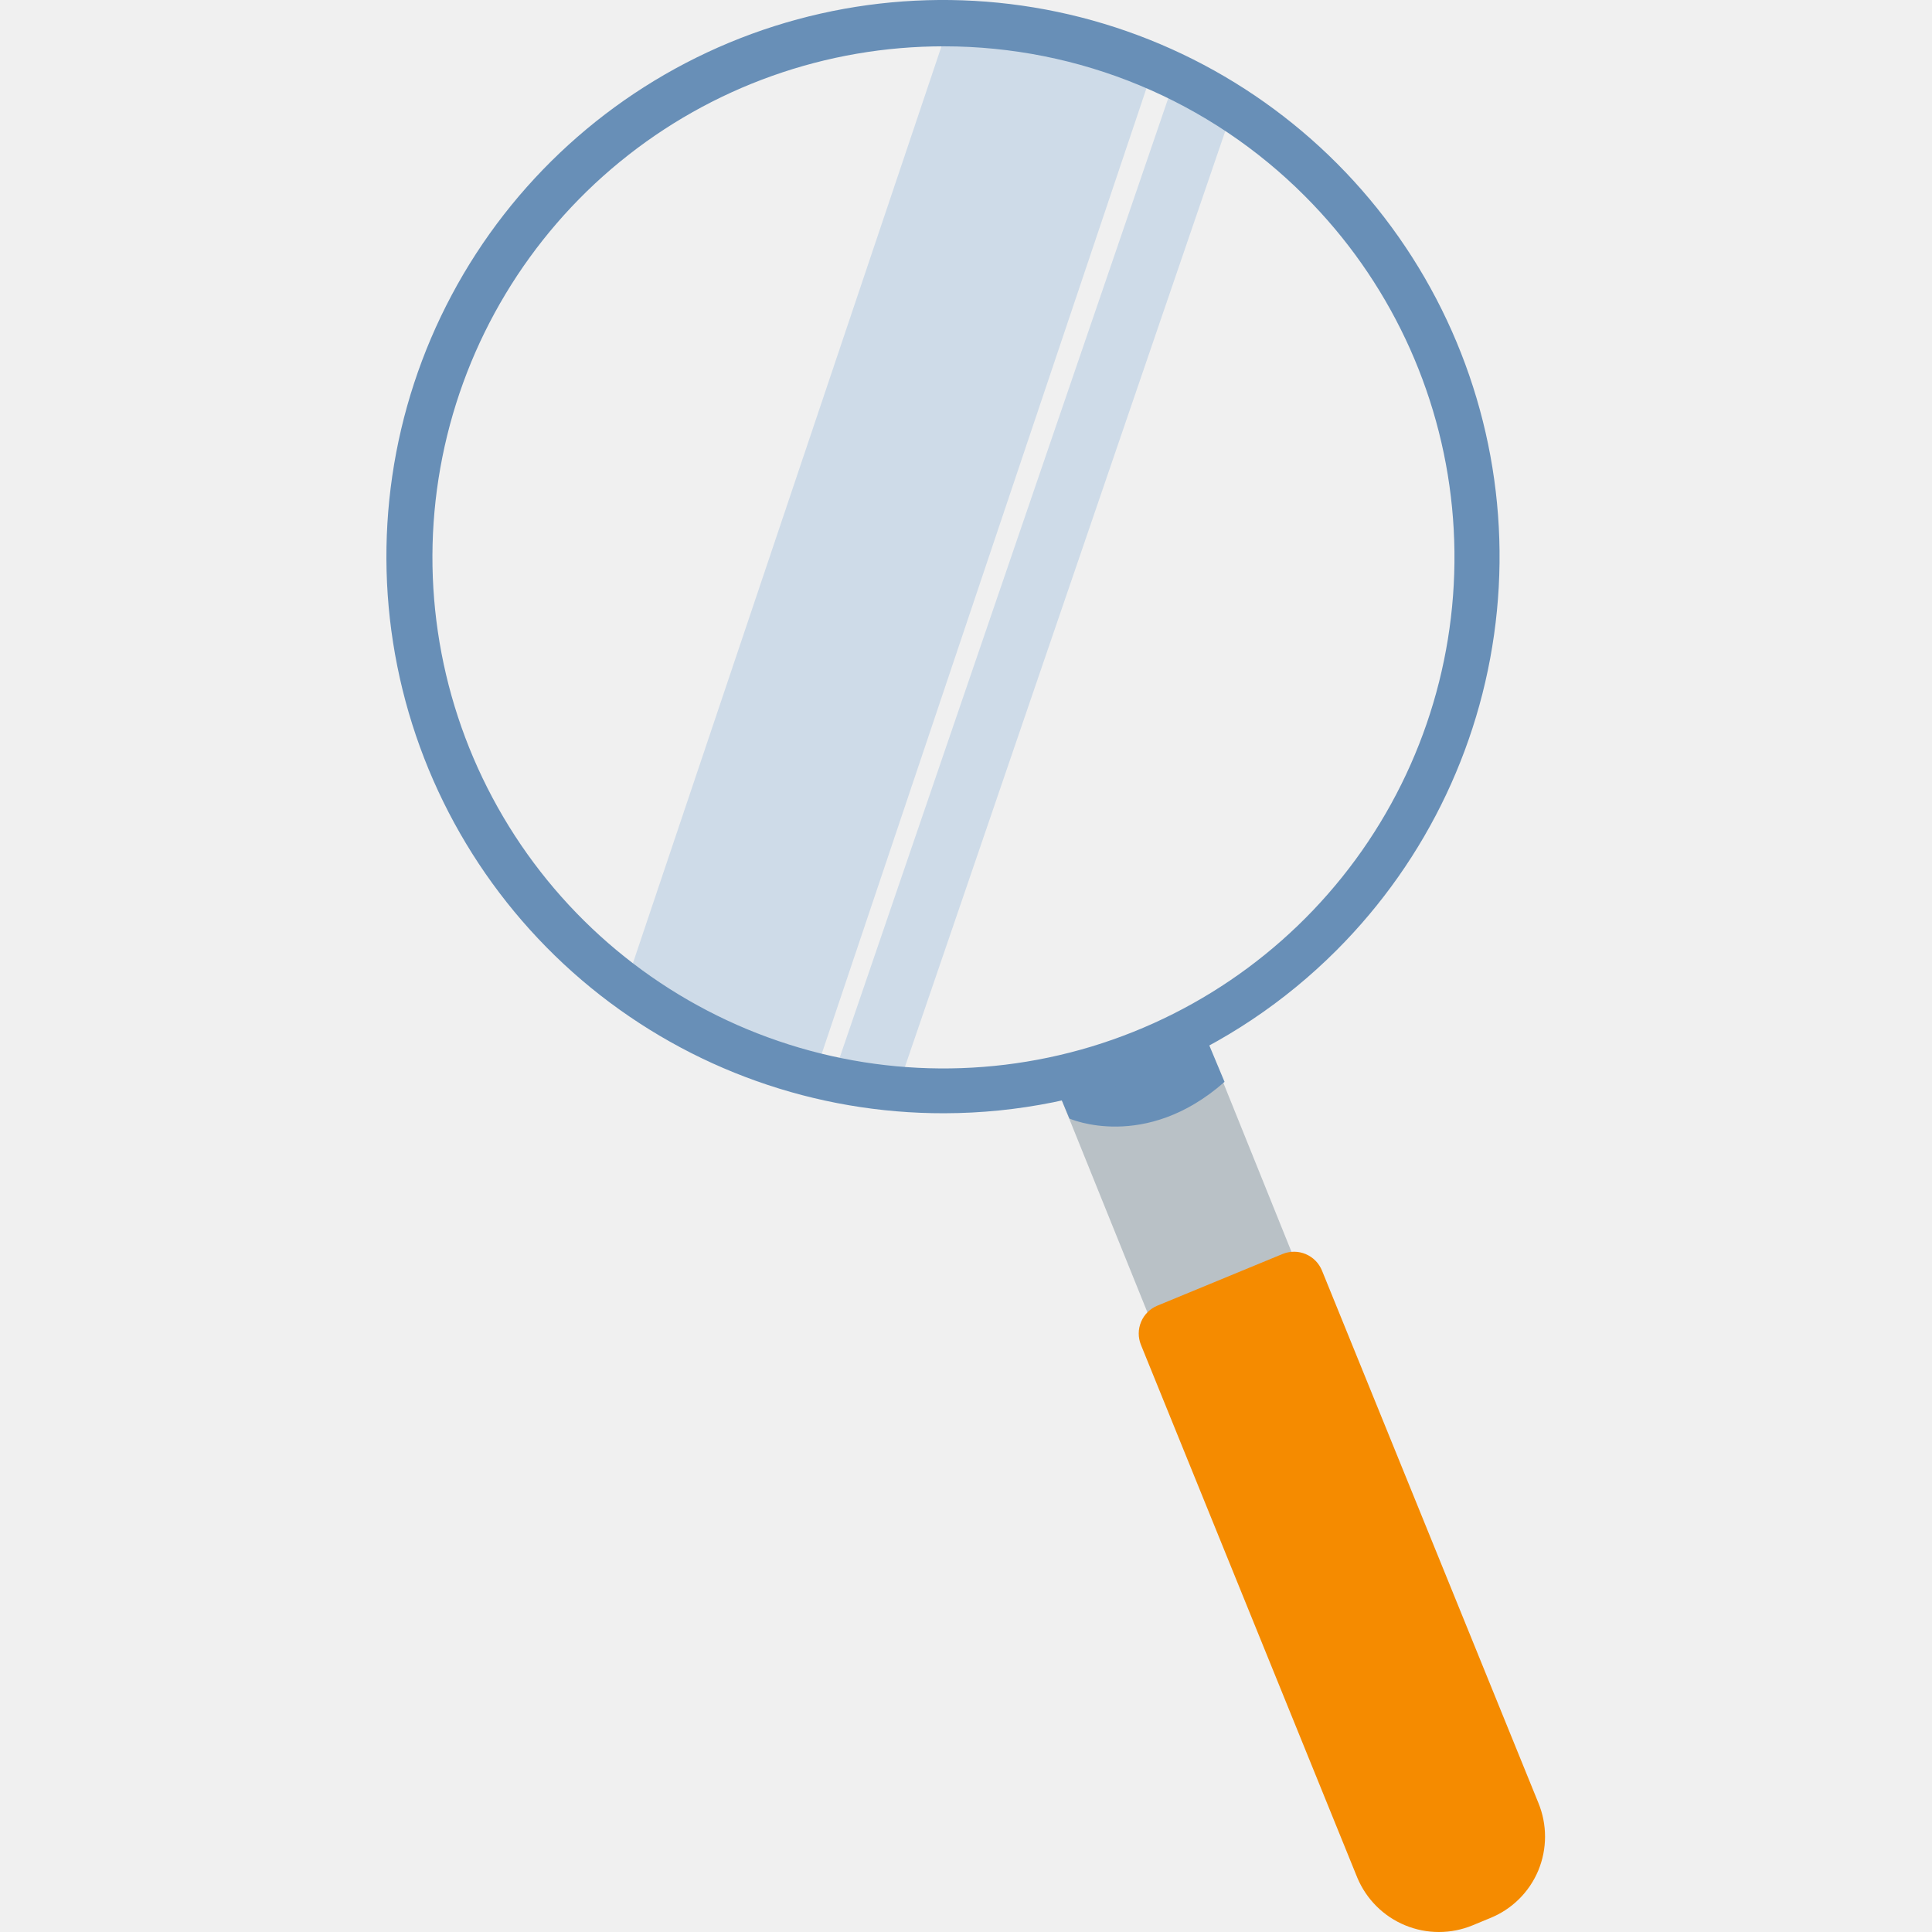
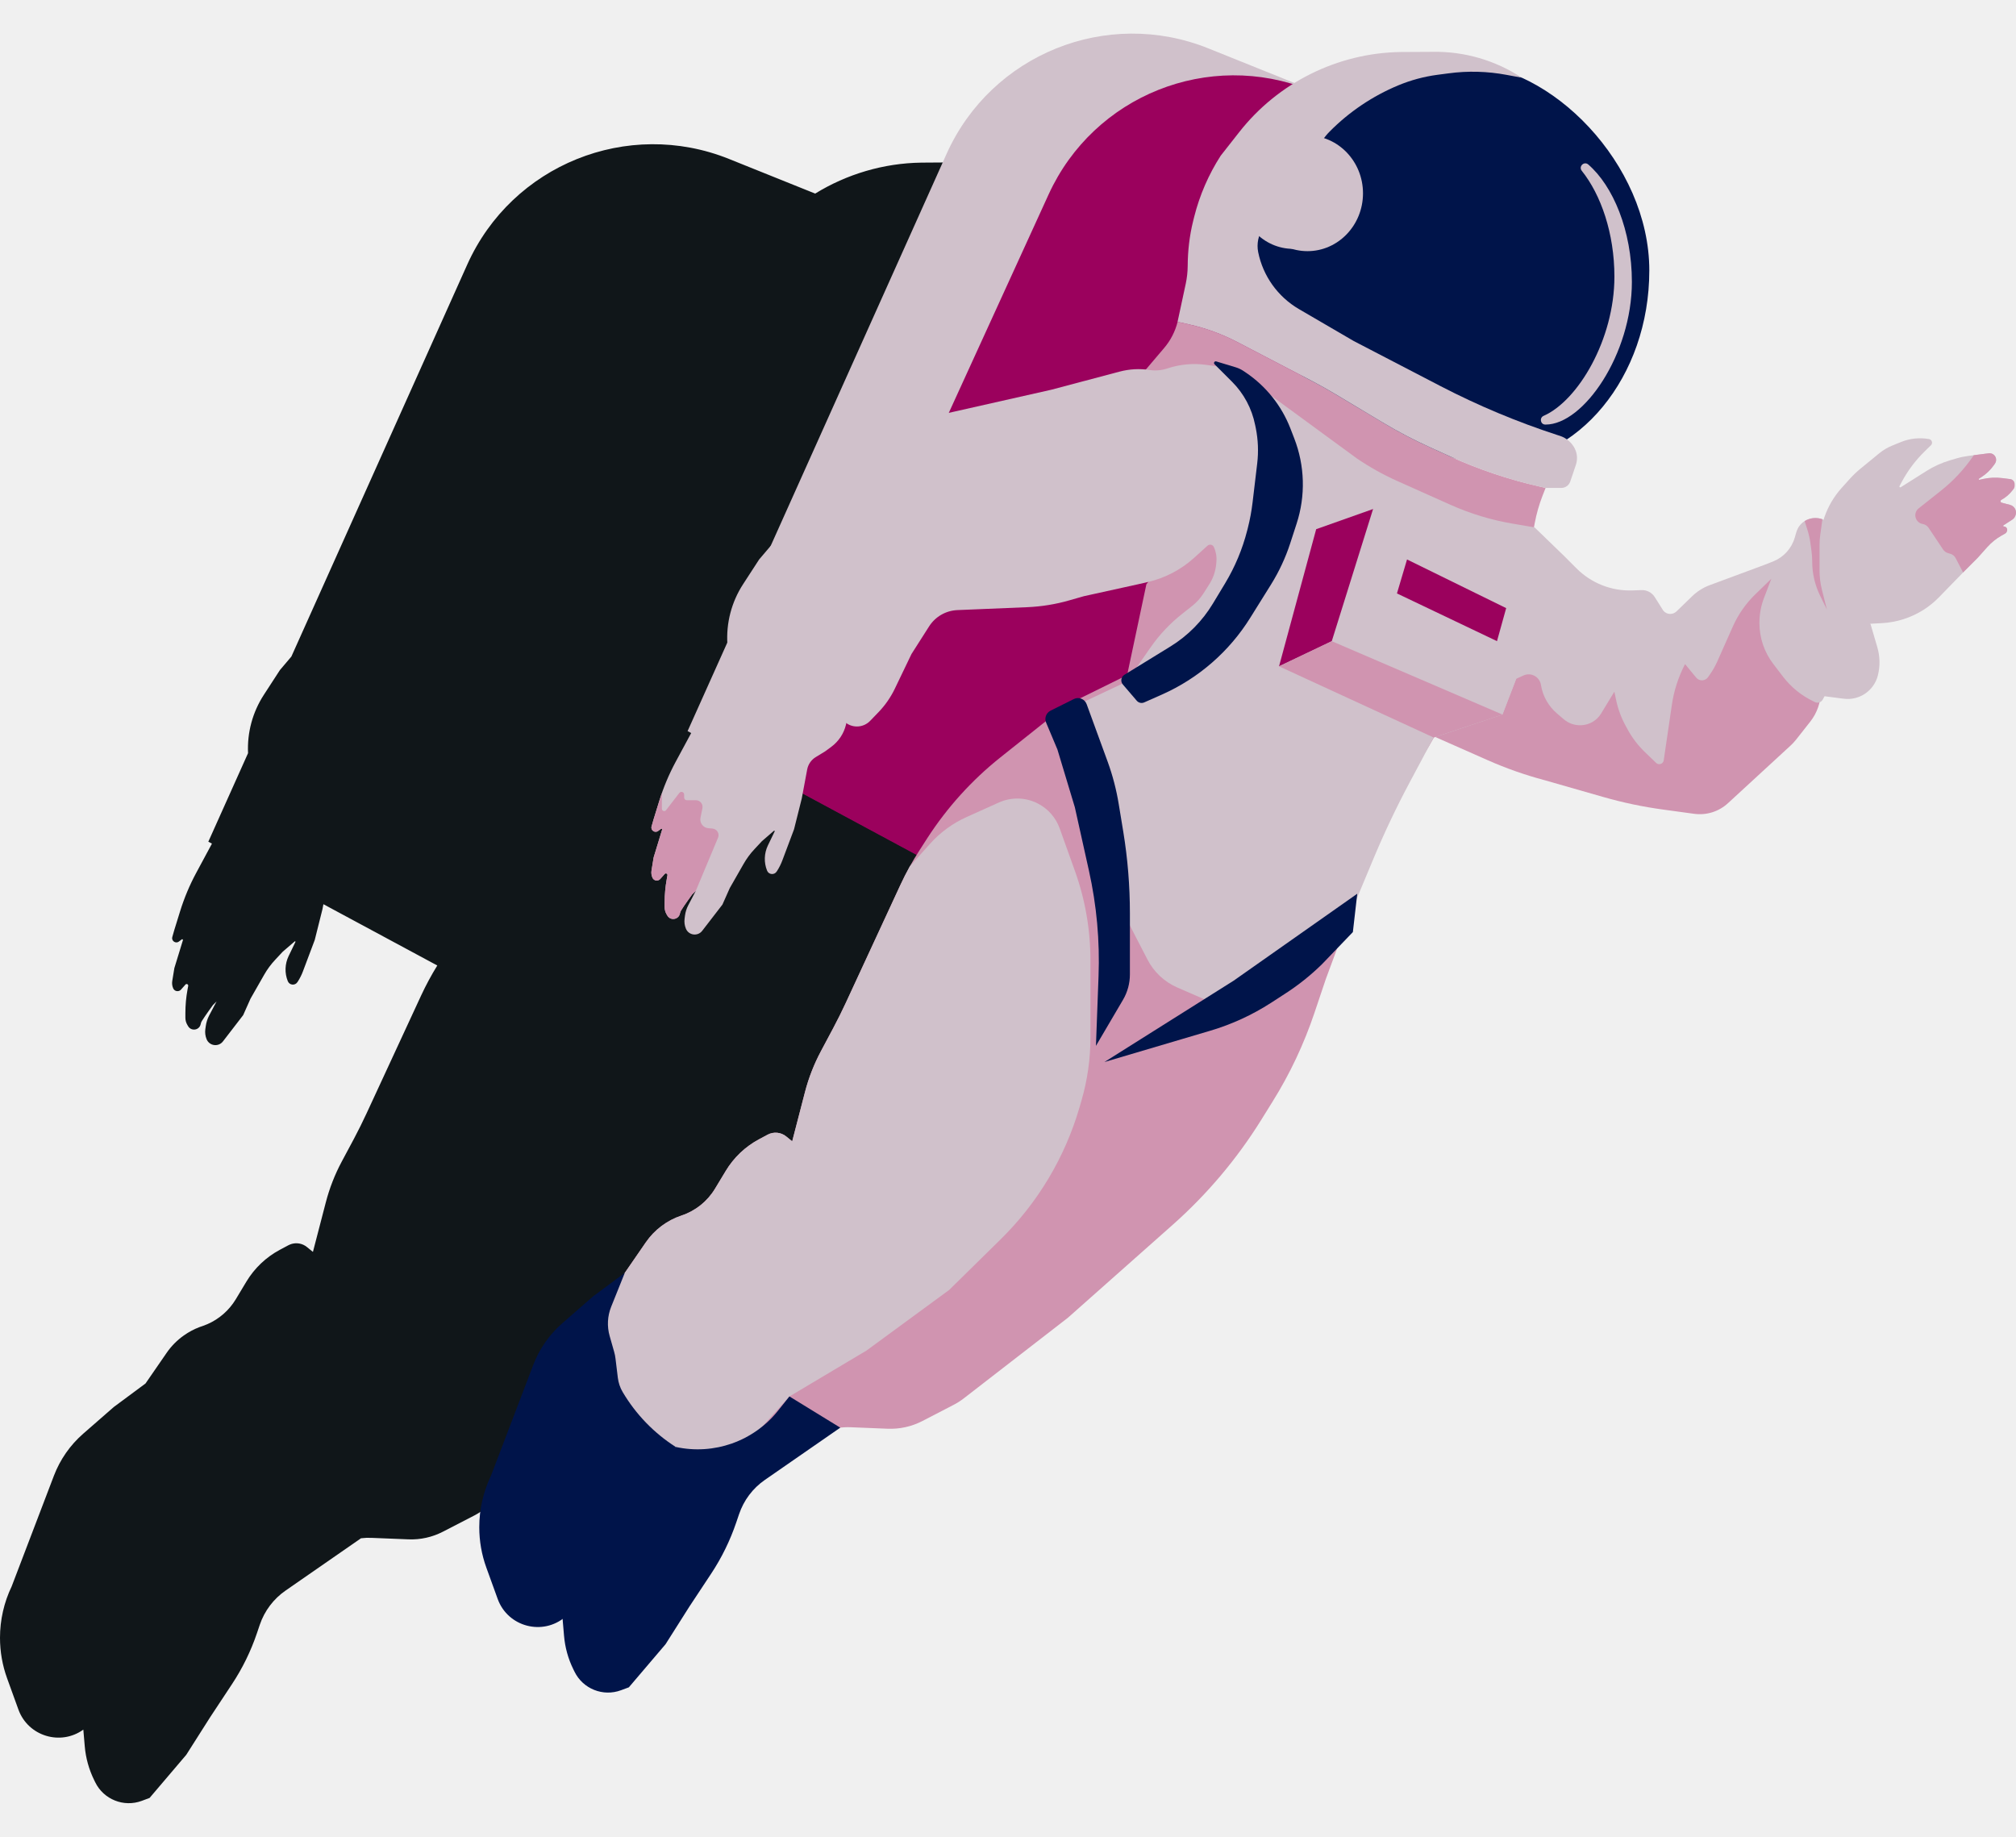
- <svg xmlns="http://www.w3.org/2000/svg" width="45" height="45" viewBox="0 0 45 45" fill="none">
-   <g clip-path="url(#clip0_2810_46792)">
-     <path d="M26.785 1.813L22.175 0.348L14.443 23.322L19.058 24.787L26.785 1.813Z" fill="#CEDBE8" />
-     <path d="M20.857 25.494L28.736 2.478L27.302 2.021L19.42 25.037L20.857 25.494Z" fill="#CEDBE8" />
-     <path d="M28.054 24.13L24.677 25.494L26.834 30.836L30.208 29.472L28.054 24.13Z" fill="#B9C1C6" />
-     <path d="M26.958 30.411C26.786 30.482 26.65 30.617 26.578 30.789C26.506 30.96 26.505 31.152 26.575 31.325L31.614 43.734C31.824 44.236 32.224 44.636 32.728 44.844C33.231 45.052 33.796 45.052 34.299 44.845L34.7 44.679C34.953 44.578 35.184 44.428 35.378 44.236C35.572 44.045 35.726 43.817 35.831 43.565C36.039 43.061 36.039 42.495 35.831 41.991L30.792 29.595C30.757 29.509 30.706 29.431 30.641 29.365C30.576 29.299 30.498 29.246 30.412 29.21C30.327 29.174 30.235 29.155 30.142 29.155C30.049 29.155 29.957 29.173 29.871 29.209L26.958 30.411Z" fill="#F58B00" />
-     <path d="M24.558 25.213L24.909 26.053C24.909 26.053 26.666 26.836 28.522 25.199L27.959 23.852L26.41 24.605L24.558 25.213Z" fill="#688FB7" />
-     <path d="M21.996 25.93C18.995 25.937 16.085 24.903 13.761 23.005C11.438 21.106 9.845 18.46 9.254 15.518C8.663 12.576 9.111 9.52 10.521 6.872C11.931 4.223 14.216 2.146 16.987 0.993C19.758 -0.159 22.842 -0.314 25.714 0.554C28.587 1.422 31.069 3.26 32.738 5.754C34.407 8.248 35.159 11.243 34.866 14.229C34.574 17.216 33.254 20.008 31.133 22.131C28.711 24.558 25.424 25.924 21.996 25.93ZM21.996 1.079C19.241 1.074 16.57 2.025 14.438 3.769C12.307 5.513 10.845 7.943 10.304 10.644C9.763 13.345 10.175 16.15 11.471 18.581C12.766 21.012 14.864 22.918 17.408 23.975C19.952 25.032 22.783 25.174 25.42 24.377C28.056 23.579 30.335 21.892 31.867 19.603C33.399 17.314 34.089 14.564 33.821 11.822C33.553 9.081 32.342 6.517 30.395 4.569C29.293 3.463 27.984 2.586 26.543 1.987C25.102 1.388 23.556 1.08 21.996 1.079Z" fill="#688FB7" />
-   </g>
-   <defs>
-     <clipPath id="clip0_2810_46792">
-       <rect width="26.987" height="45" fill="white" transform="translate(9)" />
-     </clipPath>
-   </defs>
+ <svg xmlns="http://www.w3.org/2000/svg" width="45" height="41" viewBox="0 0 45 41" fill="none">
+   <path d="M4.731 18.831L4.65 18.788L5.537 16.811C5.515 16.352 5.638 15.896 5.889 15.51L6.248 14.957L6.504 14.655L10.43 5.905C11.429 3.679 14.008 2.638 16.273 3.548L18.196 4.321C18.902 3.887 19.72 3.642 20.566 3.63L21.289 3.625C21.99 3.615 22.679 3.815 23.265 4.2C24.781 4.889 26.117 6.654 26.117 8.505C26.117 10.13 25.375 11.545 24.279 12.277C24.354 12.331 24.416 12.403 24.457 12.488C24.512 12.6 24.517 12.73 24.477 12.848L24.352 13.217C24.323 13.303 24.243 13.36 24.154 13.36H23.802L23.734 13.535C23.657 13.732 23.599 13.935 23.56 14.142L23.542 14.238L23.556 14.24L24.212 14.875L24.494 15.158C24.823 15.487 25.275 15.665 25.74 15.648L25.943 15.64C26.063 15.636 26.177 15.696 26.241 15.798L26.429 16.098C26.504 16.19 26.64 16.198 26.725 16.116L27.073 15.778C27.185 15.669 27.319 15.585 27.466 15.53L28.677 15.08L28.878 15.001C29.113 14.909 29.292 14.713 29.363 14.47L29.399 14.349C29.483 14.065 29.782 13.971 30.007 14.069L30.027 14.012C30.11 13.771 30.241 13.549 30.411 13.359L30.592 13.158C30.668 13.074 30.75 12.996 30.837 12.924L31.248 12.588C31.337 12.515 31.436 12.457 31.542 12.414L31.734 12.336C31.932 12.255 32.149 12.232 32.36 12.268C32.424 12.28 32.45 12.357 32.406 12.405L32.26 12.549C32.058 12.746 31.887 12.974 31.753 13.223L31.702 13.318C31.692 13.335 31.712 13.354 31.73 13.344L32.303 12.983C32.466 12.879 32.644 12.799 32.829 12.744L32.975 12.701C33.06 12.676 33.146 12.657 33.234 12.646L33.693 12.587C33.722 12.583 33.752 12.588 33.778 12.601C33.847 12.636 33.877 12.719 33.847 12.79L33.846 12.792L33.844 12.797C33.84 12.804 33.836 12.812 33.831 12.819L33.808 12.851C33.806 12.855 33.803 12.86 33.8 12.863C33.798 12.866 33.796 12.869 33.794 12.871C33.768 12.907 33.739 12.941 33.708 12.973C33.655 13.027 33.596 13.076 33.532 13.117L33.477 13.152C33.476 13.153 33.475 13.154 33.474 13.155C33.473 13.155 33.473 13.156 33.472 13.157C33.467 13.167 33.475 13.181 33.488 13.178L33.569 13.16C33.708 13.129 33.85 13.123 33.991 13.14L34.172 13.163C34.228 13.17 34.27 13.217 34.27 13.273V13.315C34.27 13.327 34.268 13.338 34.265 13.349C34.261 13.361 34.255 13.372 34.248 13.382L34.23 13.406C34.162 13.497 34.075 13.572 33.975 13.627C33.966 13.632 33.96 13.64 33.958 13.649C33.955 13.665 33.964 13.683 33.983 13.688L34.171 13.738C34.196 13.745 34.219 13.757 34.239 13.774C34.295 13.82 34.316 13.896 34.293 13.966L34.29 13.976L34.289 13.978C34.276 14.016 34.251 14.048 34.217 14.07L34.023 14.195C34.019 14.197 34.017 14.2 34.017 14.203C34.015 14.211 34.02 14.22 34.03 14.22C34.083 14.22 34.12 14.273 34.101 14.323L34.101 14.324L34.095 14.338C34.089 14.354 34.077 14.368 34.062 14.377L33.971 14.43C33.857 14.494 33.754 14.577 33.666 14.675L33.45 14.917L33.164 15.204L32.584 15.799C32.479 15.907 32.362 16.002 32.235 16.082C31.957 16.258 31.639 16.36 31.311 16.378L31.054 16.391L31.207 16.917C31.268 17.123 31.271 17.34 31.218 17.548C31.131 17.887 30.805 18.109 30.457 18.064L30.029 18.009L29.987 18.085C29.971 18.113 29.947 18.134 29.918 18.145C29.881 18.302 29.81 18.451 29.708 18.579L29.388 18.984C29.351 19.031 29.311 19.074 29.268 19.114L27.873 20.396C27.669 20.584 27.392 20.671 27.117 20.634L26.422 20.539C25.974 20.478 25.53 20.384 25.095 20.26L23.777 19.882C23.344 19.767 22.921 19.619 22.511 19.437L21.34 18.919L21.312 18.928C21.277 18.991 21.241 19.053 21.204 19.115L20.761 19.947C20.466 20.499 20.198 21.064 19.957 21.641L19.585 22.532L19.501 23.274L19.149 23.64L18.896 24.322L18.642 25.077C18.41 25.771 18.096 26.435 17.709 27.056L17.45 27.472C16.908 28.343 16.243 29.13 15.476 29.81L13.14 31.881L10.824 33.676C10.75 33.733 10.671 33.783 10.588 33.827L9.887 34.189C9.649 34.312 9.384 34.371 9.117 34.36L8.297 34.327C8.217 34.323 8.138 34.326 8.058 34.336L6.375 35.503C6.106 35.689 5.904 35.957 5.799 36.266L5.736 36.452C5.6 36.855 5.412 37.239 5.177 37.594L4.691 38.33L4.158 39.169L3.339 40.132L3.165 40.197C2.764 40.346 2.314 40.167 2.126 39.783L2.1 39.73C1.985 39.495 1.914 39.24 1.892 38.98L1.86 38.607C1.356 38.972 0.628 38.758 0.411 38.159L0.158 37.46C0.053 37.17 0 36.865 0 36.557C0 36.16 0.089 35.767 0.261 35.409L1.204 32.938C1.342 32.578 1.565 32.257 1.856 32.003L2.54 31.406L3.248 30.881L3.717 30.201C3.822 30.047 3.954 29.914 4.105 29.808C4.212 29.732 4.33 29.669 4.454 29.622C4.474 29.615 4.494 29.608 4.515 29.601L4.529 29.596C4.563 29.584 4.596 29.571 4.629 29.557C4.891 29.443 5.113 29.249 5.262 29.003L5.503 28.602C5.682 28.306 5.938 28.063 6.243 27.899L6.436 27.796C6.461 27.783 6.487 27.773 6.513 27.765C6.629 27.733 6.756 27.757 6.852 27.836L6.985 27.944L7.271 26.844C7.353 26.527 7.472 26.221 7.626 25.932L7.901 25.418C8 25.231 8.094 25.042 8.183 24.85L9.401 22.219C9.508 21.989 9.628 21.766 9.761 21.551L7.219 20.183L7.198 20.293L7.026 20.98L6.763 21.679C6.734 21.758 6.696 21.833 6.651 21.904L6.639 21.922C6.586 22.005 6.461 21.993 6.424 21.901C6.351 21.72 6.358 21.517 6.442 21.341C6.5 21.221 6.562 21.092 6.594 21.026C6.599 21.015 6.586 21.006 6.578 21.013L6.309 21.245L6.145 21.421C6.05 21.522 5.967 21.634 5.898 21.755L5.592 22.291L5.428 22.659L4.976 23.246C4.876 23.375 4.674 23.348 4.612 23.197C4.583 23.127 4.573 23.05 4.583 22.975L4.593 22.905C4.604 22.823 4.629 22.745 4.666 22.672L4.834 22.353L4.753 22.434C4.753 22.434 4.58 22.67 4.506 22.79C4.493 22.811 4.484 22.834 4.48 22.858L4.478 22.866C4.463 22.929 4.413 22.969 4.358 22.979C4.299 22.989 4.235 22.967 4.199 22.906L4.182 22.877C4.153 22.828 4.138 22.773 4.138 22.718V22.614C4.138 22.437 4.154 22.261 4.186 22.087L4.201 22.007C4.206 21.981 4.183 21.961 4.16 21.965C4.154 21.966 4.147 21.969 4.142 21.974L4.04 22.089C4.023 22.108 4.001 22.119 3.979 22.122C3.935 22.13 3.888 22.108 3.867 22.063C3.843 22.011 3.836 21.953 3.845 21.897L3.892 21.609L4.083 20.986C4.086 20.974 4.076 20.964 4.065 20.965C4.062 20.966 4.06 20.967 4.057 20.968L3.994 21.016C3.98 21.027 3.965 21.033 3.95 21.035C3.888 21.044 3.826 20.985 3.846 20.915L3.892 20.754L4.019 20.344C4.112 20.044 4.233 19.755 4.382 19.479L4.731 18.831Z" fill="#101619" />
+   <path d="M20.848 19.279L15.348 16.319L21.128 3.436C22.127 1.21 24.706 0.169 26.97 1.079L29.594 2.134L20.847 19.279L20.848 19.279Z" fill="#D0C1CB" />
+   <path d="M22.917 20.406L17.417 17.446L23.407 4.339C24.417 2.13 26.983 1.105 29.237 2.01L31.889 3.076L22.917 20.405V20.406Z" fill="#9B015D" />
+   <path d="M36.815 6.036C36.815 8.412 35.228 10.338 33.271 10.338C31.314 10.338 27.351 7.859 27.351 5.483C27.351 3.107 30.699 1.427 32.657 1.427C34.614 1.427 36.815 3.66 36.815 6.036Z" fill="#00144A" />
+   <path d="M25.385 8.474L25.985 7.768C26.129 7.599 26.232 7.399 26.286 7.183L26.547 7.242C26.918 7.325 27.276 7.457 27.613 7.632L29.264 8.493C29.449 8.589 29.63 8.691 29.808 8.798L30.867 9.432C31.213 9.64 31.571 9.827 31.939 9.993L32.366 10.187C33.009 10.478 33.679 10.704 34.368 10.86L34.5 10.891L34.431 11.067C34.355 11.263 34.297 11.466 34.258 11.674L34.193 12.018L29.195 10.543L25.385 8.474V8.474Z" fill="#D094B0" />
+   <path d="M31.694 16.299L33.209 16.969C33.618 17.15 34.042 17.299 34.475 17.414L35.792 17.791C36.228 17.916 36.671 18.009 37.12 18.07L37.815 18.165C38.09 18.203 38.367 18.116 38.571 17.928L39.965 16.645C40.009 16.605 40.049 16.562 40.086 16.516L40.406 16.11C40.561 15.914 40.645 15.671 40.645 15.421V15.154L39.724 12.816L38.945 12.96L37.122 14.578L34.213 14.517L33.005 14.988L31.694 16.299H31.694Z" fill="#D094B0" />
+   <path d="M13.443 29.142L14.414 27.732C14.608 27.451 14.888 27.24 15.212 27.132C15.524 27.028 15.789 26.816 15.959 26.534L16.201 26.134C16.38 25.837 16.636 25.594 16.941 25.431L17.134 25.327C17.268 25.256 17.432 25.271 17.549 25.367L17.683 25.476L17.968 24.375C18.051 24.058 18.17 23.752 18.324 23.464L18.598 22.949C18.698 22.763 18.792 22.573 18.881 22.382L20.099 19.75C20.222 19.485 20.364 19.228 20.523 18.982L20.703 18.702C21.145 18.02 21.694 17.413 22.329 16.907L23.787 15.746L25.159 15.07L25.589 13.042L27.128 11.044V7.706L31.888 10.486L34.131 11.67L32.433 15.604C32.186 16.175 31.882 16.72 31.526 17.23C31.188 17.713 30.916 18.239 30.714 18.794L30.13 20.406L29.594 21.854L29.34 22.609C29.107 23.302 28.794 23.967 28.407 24.587L28.148 25.004C27.606 25.874 26.941 26.661 26.174 27.341L23.838 29.413L21.521 31.207C21.447 31.265 21.369 31.315 21.286 31.358L20.585 31.721C20.347 31.843 20.082 31.902 19.814 31.891L18.995 31.858C18.804 31.85 18.614 31.878 18.433 31.94L15.06 33.096L13.544 31.336L13.442 29.143L13.443 29.142Z" fill="#D094B0" />
+   <path d="M21.186 28.794L22.337 27.662C23.167 26.846 23.773 25.83 24.098 24.712L24.141 24.563C24.273 24.108 24.34 23.637 24.34 23.163V21.433C24.34 20.753 24.223 20.078 23.993 19.438L23.653 18.489C23.568 18.253 23.398 18.057 23.175 17.94C22.902 17.796 22.578 17.786 22.296 17.913L21.576 18.237C21.265 18.377 20.986 18.581 20.759 18.835L20.31 19.336C20.235 19.471 20.165 19.609 20.1 19.75L18.881 22.381C18.793 22.573 18.698 22.762 18.599 22.949L18.325 23.463C18.171 23.752 18.051 24.058 17.969 24.375L17.683 25.475L17.55 25.367C17.432 25.271 17.268 25.256 17.135 25.327L16.942 25.43C16.636 25.594 16.38 25.837 16.201 26.134L15.96 26.534C15.79 26.816 15.525 27.028 15.212 27.132C14.888 27.24 14.608 27.45 14.415 27.732L13.443 29.142L13.546 31.335L15.061 33.095L16.251 32.688L17.622 31.17L19.343 30.145L21.186 28.794L21.186 28.794Z" fill="#D0C1CB" />
+   <path d="M12.541 35.943L12.59 36.511C12.612 36.772 12.682 37.026 12.798 37.261L12.824 37.314C13.012 37.698 13.461 37.877 13.862 37.728L14.037 37.663L14.856 36.701L15.388 35.861L15.874 35.126C16.109 34.771 16.297 34.387 16.434 33.983L16.497 33.798C16.602 33.488 16.803 33.22 17.072 33.034L18.756 31.867L17.621 31.17L17.365 31.49C16.82 32.172 15.934 32.485 15.081 32.297L12.541 35.943H12.541Z" fill="#00144A" />
+   <path d="M13.946 28.412L13.238 28.937L12.553 29.535C12.263 29.788 12.039 30.109 11.902 30.469L10.959 32.94C10.787 33.299 10.698 33.691 10.698 34.089C10.698 34.396 10.751 34.702 10.856 34.991L11.109 35.69C11.335 36.316 12.119 36.521 12.623 36.086L13.437 34.932C13.482 34.869 13.529 34.807 13.58 34.749L14.216 34.017C14.369 33.84 14.494 33.643 14.587 33.429L15.082 32.297C14.597 31.987 14.192 31.568 13.899 31.072C13.841 30.975 13.805 30.866 13.791 30.754L13.739 30.326C13.733 30.274 13.723 30.223 13.708 30.172L13.608 29.82C13.547 29.605 13.559 29.376 13.642 29.169L13.946 28.412L13.946 28.412Z" fill="#00144A" />
+   <path d="M27.249 22.464L26.283 22.044C25.993 21.919 25.756 21.697 25.612 21.416L24.831 19.904L23.459 16.012L25.241 15.172L26.491 14.721L27.822 13.124L28.498 11.526L28.109 8.638L30.283 10.23C30.567 10.424 30.869 10.593 31.183 10.734L32.377 11.268C32.821 11.466 33.288 11.608 33.768 11.689L34.254 11.772L34.91 12.407L35.192 12.689C35.521 13.018 35.973 13.196 36.438 13.179L36.64 13.172C36.761 13.167 36.874 13.227 36.938 13.33L37.127 13.63C37.201 13.721 37.338 13.729 37.422 13.647L37.77 13.31C37.883 13.2 38.017 13.116 38.164 13.061L39.375 12.612L39.576 12.533C39.811 12.44 39.99 12.245 40.061 12.002L40.096 11.881C40.222 11.457 40.822 11.457 40.947 11.881L40.993 12.038L41.014 12.653L41.157 13.595L41.751 13.923L41.905 14.448C41.965 14.654 41.969 14.872 41.916 15.079C41.829 15.419 41.503 15.641 41.155 15.596L40.727 15.541L40.685 15.616C40.651 15.678 40.575 15.702 40.512 15.671L40.472 15.652C40.209 15.525 39.979 15.338 39.801 15.106L39.58 14.817C39.381 14.556 39.273 14.237 39.273 13.909V13.9C39.273 13.711 39.307 13.526 39.373 13.352C39.449 13.155 39.539 12.919 39.539 12.919L39.183 13.264C38.971 13.469 38.801 13.713 38.681 13.981L38.33 14.77C38.289 14.861 38.241 14.947 38.185 15.029L38.127 15.114C38.064 15.205 37.932 15.211 37.862 15.126L37.613 14.824C37.464 15.109 37.364 15.417 37.318 15.735L37.136 16.976C37.121 17.054 37.024 17.085 36.967 17.029L36.714 16.785C36.563 16.639 36.435 16.472 36.334 16.288L36.288 16.203C36.188 16.022 36.117 15.827 36.074 15.625L36.035 15.439L35.738 15.928C35.644 16.083 35.478 16.18 35.297 16.188H35.291C35.149 16.194 35.013 16.146 34.906 16.055C34.86 16.016 34.808 15.972 34.757 15.928C34.566 15.766 34.439 15.542 34.397 15.295L34.396 15.286C34.365 15.103 34.171 15.001 34.005 15.078C33.916 15.119 33.843 15.152 33.843 15.152L33.536 15.951L32 16.463L31.458 17.478C31.164 18.03 30.896 18.596 30.655 19.173L30.136 20.416L27.247 22.465L27.249 22.464Z" fill="#D0C1CB" />
+   <path d="M24.652 23.706L27.018 23.006C27.497 22.864 27.953 22.654 28.373 22.383L28.689 22.178C28.985 21.987 29.26 21.767 29.511 21.52L30.198 20.805L30.296 19.949L27.535 21.891L24.652 23.706H24.652Z" fill="#00144A" />
+   <path d="M24.463 23.345L25.067 22.317C25.168 22.145 25.221 21.95 25.221 21.75V20.386C25.221 19.777 25.172 19.17 25.074 18.57L24.973 17.956C24.92 17.63 24.837 17.31 24.724 17L24.256 15.719C24.214 15.602 24.079 15.548 23.968 15.604L23.45 15.863C23.352 15.912 23.308 16.029 23.351 16.13L23.603 16.729L23.992 18.019L24.307 19.436C24.479 20.209 24.551 21.001 24.521 21.792L24.463 23.345Z" fill="#00144A" />
+   <path d="M25.323 14.967L25.68 14.454C25.878 14.169 26.117 13.915 26.389 13.701L26.611 13.525C26.708 13.449 26.791 13.357 26.858 13.254L26.988 13.05C27.079 12.91 27.134 12.749 27.148 12.583L27.152 12.536C27.162 12.424 27.142 12.312 27.095 12.21C27.07 12.155 26.998 12.14 26.953 12.181L26.648 12.457C26.357 12.719 26.004 12.903 25.622 12.991L25.405 13.041L24.197 13.307L23.864 13.402C23.561 13.489 23.248 13.539 22.933 13.553L21.37 13.618C21.113 13.629 20.878 13.764 20.74 13.98L20.346 14.598L19.972 15.376C19.88 15.566 19.759 15.741 19.613 15.893L19.422 16.091C19.345 16.171 19.238 16.216 19.127 16.216C19.021 16.216 18.919 16.175 18.843 16.101L18.666 15.929L16.27 14.864L16.237 14.386C16.205 13.912 16.327 13.44 16.586 13.041L16.945 12.488L18.534 10.619C19.085 9.971 19.832 9.519 20.662 9.332L23.459 8.701L24.991 8.295C25.21 8.237 25.439 8.224 25.663 8.259C25.79 8.278 25.919 8.268 26.041 8.229L26.076 8.218C26.349 8.13 26.639 8.105 26.923 8.144L27.372 8.207L28.334 9.19V11.713L27.331 13.922L25.323 14.967L25.323 14.967Z" fill="#D0C1CB" />
+   <path d="M25.064 15.279L25.374 15.641C25.417 15.691 25.487 15.705 25.546 15.676L25.939 15.502C26.753 15.14 27.439 14.543 27.909 13.787L28.375 13.04C28.552 12.755 28.694 12.45 28.798 12.132L28.942 11.689C29.145 11.067 29.126 10.394 28.889 9.784L28.802 9.559C28.604 9.052 28.257 8.618 27.806 8.314L27.761 8.284C27.707 8.247 27.647 8.218 27.584 8.199L27.148 8.067C27.11 8.056 27.082 8.103 27.11 8.13L27.31 8.33L27.501 8.521C27.764 8.784 27.943 9.119 28.016 9.484L28.032 9.56C28.083 9.818 28.094 10.081 28.063 10.342L27.959 11.217C27.936 11.409 27.901 11.599 27.853 11.787L27.839 11.842C27.733 12.257 27.567 12.654 27.346 13.021L27.074 13.472C26.839 13.862 26.514 14.191 26.126 14.43L25.097 15.063C25.023 15.11 25.006 15.212 25.064 15.279Z" fill="#00144A" />
+   <path d="M15.203 20.322C15.277 20.201 15.45 19.965 15.45 19.965L15.532 19.883L15.364 20.204C15.326 20.276 15.301 20.355 15.29 20.436C15.287 20.459 15.284 20.484 15.281 20.507C15.271 20.582 15.281 20.658 15.31 20.728C15.371 20.879 15.574 20.907 15.674 20.777L16.126 20.191L16.29 19.822L16.596 19.287C16.665 19.166 16.747 19.053 16.843 18.952L17.007 18.776L17.275 18.544C17.284 18.537 17.297 18.547 17.292 18.557C17.26 18.624 17.198 18.752 17.14 18.872C17.056 19.048 17.049 19.252 17.122 19.433C17.158 19.525 17.284 19.537 17.337 19.453L17.349 19.435C17.394 19.364 17.431 19.289 17.461 19.211L17.724 18.511L17.896 17.825L18.018 17.173C18.04 17.06 18.108 16.961 18.206 16.901L18.42 16.77L18.553 16.672C18.719 16.55 18.836 16.374 18.884 16.174L18.891 16.142L18.85 15.828L16.269 14.865L16.073 15.091C15.936 15.248 15.865 15.452 15.875 15.66C15.878 15.728 15.854 15.794 15.807 15.844L15.667 15.993C15.604 16.06 15.551 16.134 15.508 16.215L15.079 17.01C14.931 17.286 14.809 17.576 14.717 17.875L14.59 18.286L14.544 18.447C14.519 18.533 14.619 18.602 14.691 18.548L14.755 18.5C14.767 18.49 14.785 18.503 14.78 18.518L14.59 19.14L14.543 19.429C14.533 19.485 14.541 19.542 14.565 19.594C14.596 19.663 14.687 19.676 14.737 19.62L14.839 19.505C14.864 19.482 14.905 19.504 14.898 19.538L14.884 19.618C14.852 19.792 14.836 19.968 14.836 20.145C14.836 20.183 14.836 20.219 14.836 20.249C14.836 20.305 14.851 20.36 14.879 20.408L14.897 20.438C14.968 20.558 15.151 20.527 15.177 20.389C15.182 20.365 15.191 20.343 15.203 20.322L15.203 20.322Z" fill="#D0C1CB" />
+   <path d="M15.903 18.494L15.813 18.487C15.696 18.478 15.613 18.369 15.636 18.253L15.679 18.04C15.697 17.948 15.627 17.862 15.533 17.862H15.331C15.297 17.862 15.271 17.835 15.271 17.802V17.735C15.271 17.678 15.199 17.654 15.164 17.699L14.867 18.084C14.837 18.123 14.774 18.102 14.774 18.052V17.702C14.754 17.759 14.735 17.817 14.717 17.875L14.59 18.285L14.544 18.446C14.519 18.533 14.619 18.602 14.691 18.547L14.755 18.5C14.768 18.49 14.785 18.502 14.78 18.517L14.59 19.14L14.543 19.428C14.534 19.484 14.541 19.542 14.565 19.594C14.596 19.662 14.688 19.676 14.738 19.62L14.839 19.505C14.864 19.482 14.905 19.504 14.899 19.538L14.884 19.618C14.852 19.792 14.836 19.968 14.836 20.145C14.836 20.182 14.836 20.218 14.836 20.249C14.836 20.305 14.851 20.36 14.879 20.408L14.897 20.438C14.968 20.558 15.151 20.526 15.178 20.389C15.182 20.365 15.191 20.342 15.203 20.322C15.277 20.201 15.45 19.965 15.45 19.965L15.532 19.883L16.028 18.698C16.066 18.606 16.003 18.503 15.904 18.495L15.903 18.494Z" fill="#D094B0" />
+   <path d="M33.845 15.151L34.316 13.41L30.649 11.362L29.727 14.312L33.537 15.95L33.845 15.151Z" fill="#D0C1CB" />
+   <path d="M29.379 11.812L30.649 11.362L29.727 14.312L28.55 14.873L29.379 11.812Z" fill="#9B015D" />
+   <path d="M32.001 16.462L28.55 14.873L29.727 14.312L33.538 15.95L32.001 16.462Z" fill="#D094B0" />
+   <path d="M31.182 13.246L31.407 12.488L33.62 13.574L33.415 14.311L31.182 13.246Z" fill="#9B015D" />
+   <path d="M35.155 10.019C35.087 9.881 34.967 9.777 34.821 9.729L34.767 9.712C33.866 9.419 32.992 9.053 32.152 8.617L30.219 7.613L28.992 6.898C28.522 6.623 28.191 6.16 28.084 5.626C28.048 5.443 28.086 5.252 28.191 5.097L29.526 3.123C29.571 3.056 29.622 2.994 29.679 2.937C30.116 2.495 30.638 2.144 31.212 1.905C31.491 1.789 31.784 1.71 32.083 1.67L32.335 1.637C32.765 1.579 33.201 1.591 33.628 1.671L33.967 1.734C33.38 1.347 32.69 1.146 31.987 1.157L31.263 1.161C29.857 1.182 28.526 1.845 27.659 2.952L27.248 3.475C26.977 3.896 26.777 4.358 26.655 4.844L26.633 4.933C26.551 5.262 26.513 5.599 26.511 5.937C26.51 6.07 26.495 6.202 26.468 6.331L26.285 7.183L26.546 7.242C26.917 7.325 27.276 7.457 27.613 7.632L29.264 8.493C29.448 8.589 29.629 8.691 29.808 8.798L30.866 9.432C31.212 9.64 31.57 9.827 31.938 9.993L32.365 10.187C33.008 10.478 33.679 10.704 34.367 10.861L34.5 10.891H34.851C34.941 10.891 35.021 10.834 35.05 10.749L35.175 10.379C35.215 10.261 35.209 10.131 35.154 10.02L35.155 10.019Z" fill="#D0C1CB" />
+   <path d="M29.185 5.606C29.869 5.606 30.424 5.028 30.424 4.315C30.424 3.603 29.869 3.025 29.185 3.025C28.5 3.025 27.945 3.603 27.945 4.315C27.945 5.028 28.5 5.606 29.185 5.606Z" fill="#D0C1CB" />
+   <path d="M35.453 3.672C35.359 3.591 35.23 3.716 35.308 3.813C35.733 4.344 36.036 5.204 36.036 6.176C36.036 7.575 35.225 8.944 34.456 9.282C34.356 9.326 34.384 9.476 34.494 9.477C34.496 9.477 34.498 9.477 34.5 9.477C35.349 9.477 36.426 7.904 36.426 6.292C36.426 5.142 36.003 4.148 35.453 3.672L35.453 3.672Z" fill="#D0C1CB" />
+   <path d="M40.705 11.6L40.724 11.543C40.807 11.302 40.938 11.08 41.109 10.89L41.29 10.689C41.366 10.605 41.447 10.527 41.535 10.456L41.946 10.119C42.034 10.047 42.133 9.988 42.239 9.945L42.431 9.867C42.63 9.786 42.847 9.763 43.057 9.8C43.122 9.811 43.148 9.889 43.104 9.936L42.957 10.08C42.755 10.278 42.585 10.505 42.451 10.754L42.4 10.849C42.39 10.867 42.41 10.886 42.427 10.876L43 10.514C43.164 10.41 43.341 10.33 43.527 10.275L43.673 10.232C43.757 10.207 43.844 10.189 43.932 10.177L44.391 10.118C44.42 10.114 44.449 10.119 44.475 10.133C44.545 10.167 44.575 10.25 44.544 10.322L44.543 10.324C44.539 10.333 44.535 10.342 44.529 10.35L44.506 10.383C44.432 10.488 44.338 10.578 44.23 10.648L44.175 10.684C44.161 10.692 44.17 10.713 44.185 10.71L44.267 10.691C44.405 10.661 44.548 10.654 44.689 10.672L44.87 10.694C44.926 10.701 44.968 10.749 44.968 10.805V10.847C44.968 10.871 44.96 10.894 44.945 10.914L44.927 10.937C44.859 11.028 44.772 11.103 44.673 11.158C44.646 11.172 44.651 11.212 44.68 11.22L44.868 11.27C44.893 11.277 44.916 11.289 44.936 11.305C44.992 11.352 45.014 11.428 44.991 11.497L44.987 11.508C44.975 11.546 44.949 11.579 44.915 11.601L44.72 11.726C44.709 11.733 44.714 11.751 44.727 11.751C44.781 11.751 44.818 11.805 44.798 11.855L44.793 11.87C44.786 11.886 44.775 11.899 44.76 11.908L44.668 11.961C44.554 12.026 44.452 12.109 44.364 12.206L44.148 12.448L43.861 12.735L43.282 13.33C43.177 13.438 43.06 13.533 42.933 13.614C42.655 13.789 42.337 13.891 42.009 13.909L41.751 13.923L40.912 13.82L40.809 12.448L40.705 11.601L40.705 11.6Z" fill="#D0C1CB" />
+   <path d="M44.364 12.206C44.452 12.108 44.554 12.025 44.668 11.96L44.76 11.908C44.775 11.899 44.786 11.886 44.793 11.87L44.799 11.855C44.818 11.805 44.781 11.751 44.728 11.751C44.714 11.751 44.709 11.733 44.72 11.726L44.915 11.6C44.949 11.578 44.975 11.546 44.987 11.507L44.991 11.497C45.014 11.428 44.992 11.351 44.936 11.305C44.916 11.288 44.893 11.276 44.868 11.27L44.68 11.22C44.651 11.212 44.646 11.172 44.673 11.158C44.773 11.103 44.86 11.028 44.928 10.937L44.946 10.913C44.96 10.894 44.968 10.87 44.968 10.846V10.805C44.968 10.748 44.926 10.701 44.87 10.694L44.689 10.671C44.548 10.654 44.405 10.661 44.267 10.691L44.185 10.709C44.17 10.713 44.161 10.692 44.175 10.684L44.23 10.648C44.339 10.578 44.432 10.488 44.506 10.383L44.529 10.35C44.535 10.342 44.539 10.333 44.544 10.323L44.545 10.321C44.575 10.25 44.545 10.167 44.475 10.132C44.449 10.119 44.42 10.114 44.391 10.118L44.057 10.161L44.041 10.186C43.841 10.476 43.599 10.736 43.322 10.955L42.819 11.354C42.695 11.464 42.754 11.668 42.918 11.696C42.971 11.705 43.019 11.736 43.049 11.781L43.372 12.265C43.398 12.303 43.435 12.332 43.479 12.345L43.536 12.362C43.587 12.377 43.63 12.412 43.654 12.46L43.819 12.778L43.862 12.734L44.148 12.447L44.364 12.205L44.364 12.206Z" fill="#D094B0" />
+   <path d="M40.629 13.3L40.779 13.605L40.666 13.156C40.632 13.019 40.615 12.877 40.615 12.736V12.169C40.615 12.088 40.62 12.008 40.632 11.928L40.679 11.59C40.55 11.543 40.401 11.557 40.282 11.631L40.343 11.822C40.374 11.918 40.396 12.016 40.41 12.116L40.435 12.3C40.446 12.378 40.451 12.456 40.451 12.535C40.451 12.8 40.512 13.062 40.629 13.3L40.629 13.3Z" fill="#D094B0" />
+   <path d="M28.867 5.555C29.53 5.555 30.067 4.995 30.067 4.305C30.067 3.615 29.53 3.056 28.867 3.056C28.204 3.056 27.667 3.615 27.667 4.305C27.667 4.995 28.204 5.555 28.867 5.555Z" fill="#D0C1CB" />
</svg>
